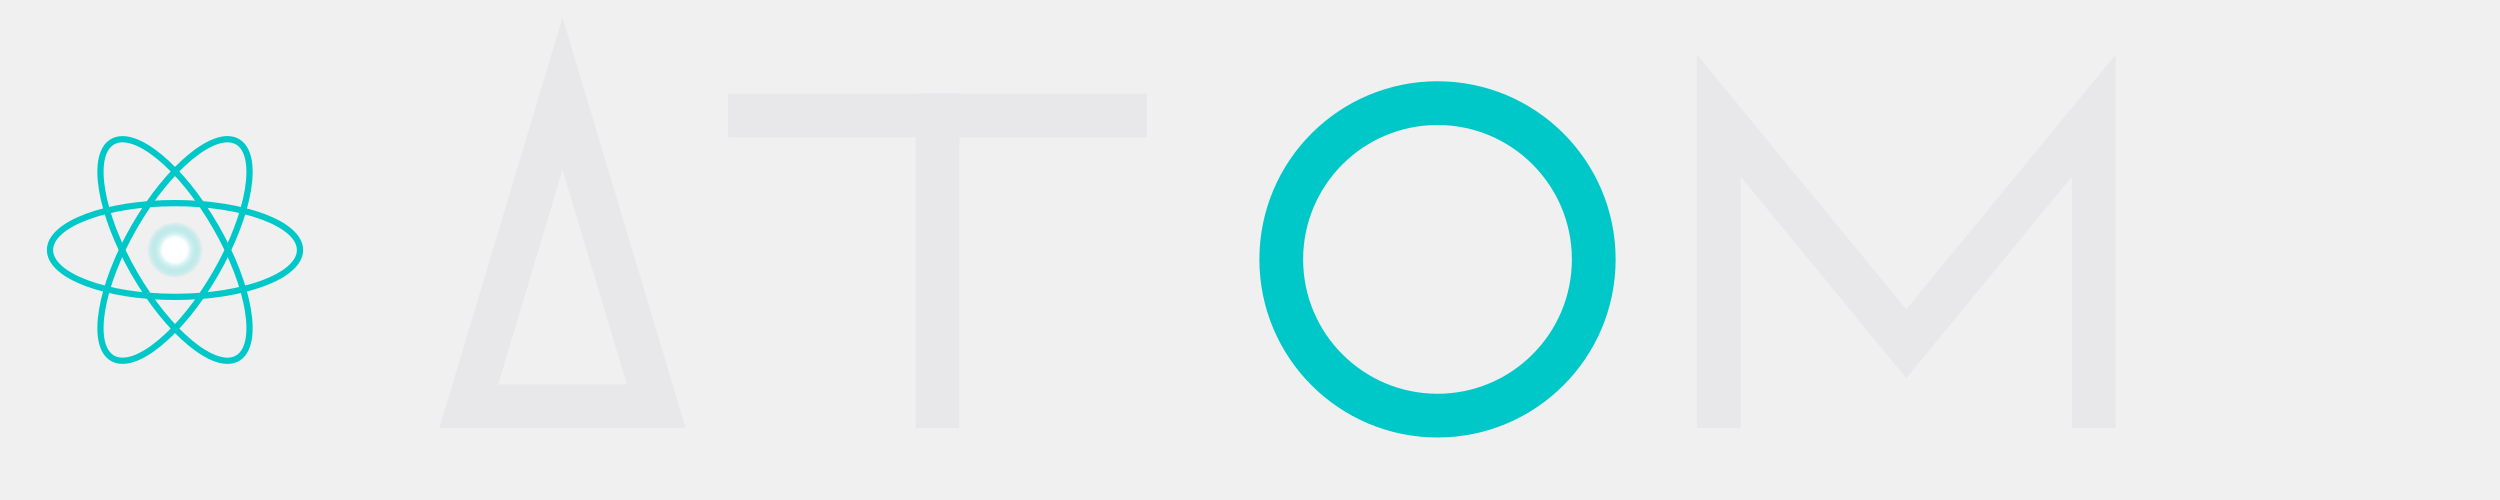
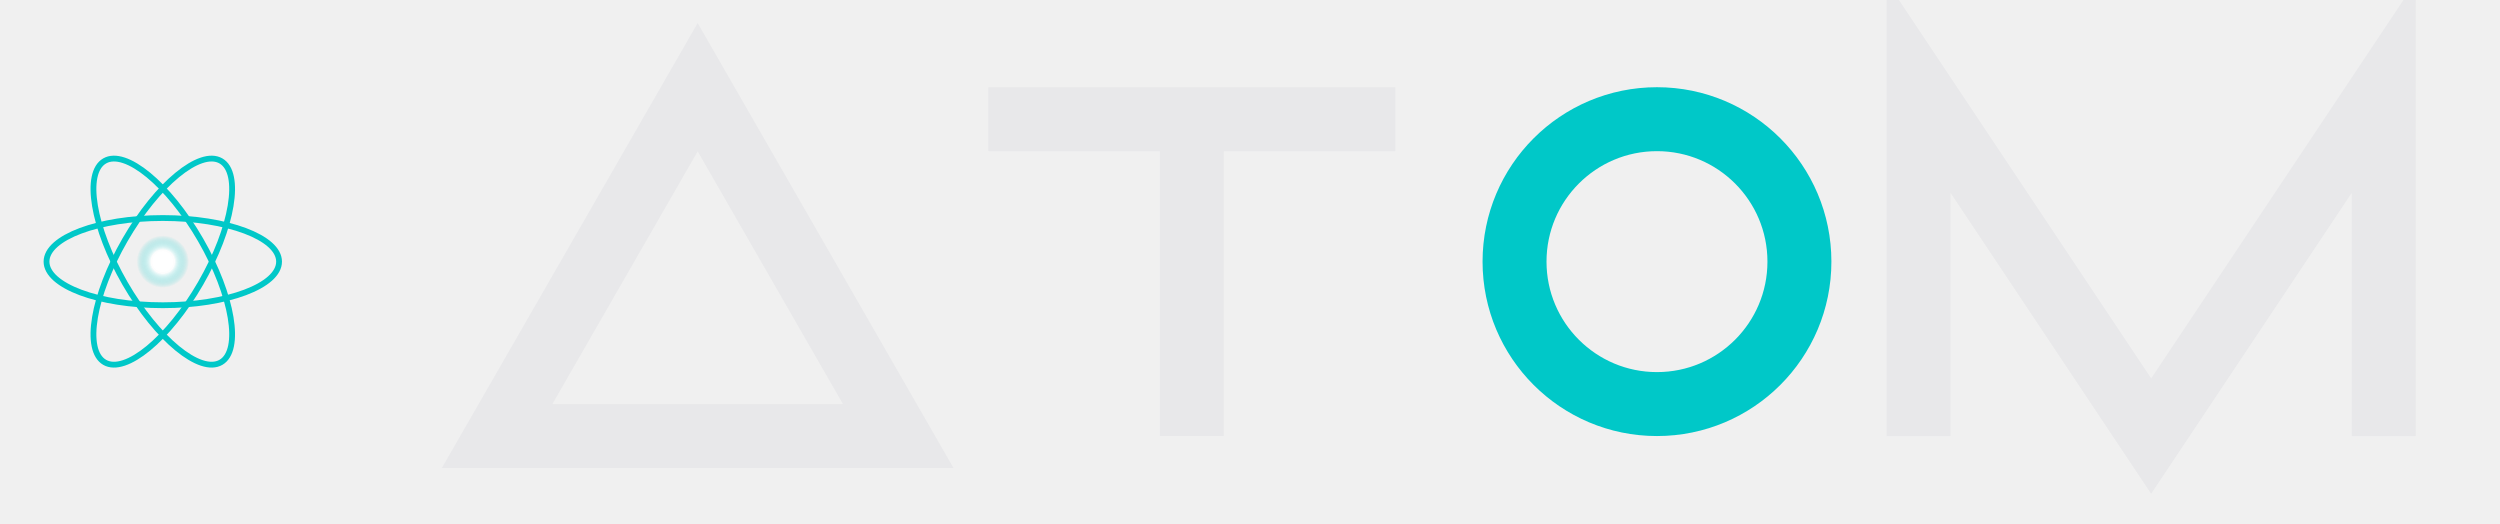
- <svg xmlns="http://www.w3.org/2000/svg" viewBox="0 0 800 160" role="img" aria-labelledby="atom-lk-title atom-lk-desc" width="800" height="160">
+ <svg xmlns="http://www.w3.org/2000/svg" viewBox="0 0 860 180" role="img" aria-labelledby="atom-lk-title atom-lk-desc" width="860" height="180">
  <defs>
    <radialGradient id="lk-nucleus" cx="50%" cy="50%" r="50%">
      <stop offset="0%" stop-color="#ffffff" stop-opacity="1" />
      <stop offset="45%" stop-color="#ffffff" stop-opacity="0.85" />
      <stop offset="100%" stop-color="#00c8c8" stop-opacity="0" />
    </radialGradient>
  </defs>
-   <g transform="translate(8 32)">
+   <g transform="translate(8 42)">
    <g fill="none" stroke="#00c8c8" stroke-width="2">
      <ellipse cx="48" cy="48" rx="40" ry="15" />
      <ellipse cx="48" cy="48" rx="40" ry="15" transform="rotate(60 48 48)" />
      <ellipse cx="48" cy="48" rx="40" ry="15" transform="rotate(120 48 48)" />
    </g>
    <circle cx="48" cy="48" r="9" fill="url(#lk-nucleus)" />
    <circle cx="48" cy="48" r="3.6" fill="#ffffff" />
  </g>
-   <g transform="translate(140 0)" fill="none" stroke-linecap="square" stroke-linejoin="miter">
-     <polygon points="70,130 10,130 40,30" stroke="#e8e8ea" stroke-width="14" />
-     <line x1="100" y1="37" x2="220" y2="37" stroke="#e8e8ea" stroke-width="14" />
-     <line x1="160" y1="37" x2="160" y2="130" stroke="#e8e8ea" stroke-width="14" />
-     <circle cx="320" cy="83" r="50" stroke="#00c8c8" stroke-width="14" />
-     <polyline points="410,130 410,37 470,110 530,37 530,130" stroke="#e8e8ea" stroke-width="14" />
+   <g transform="translate(160 0)" fill="none" stroke-width="22" stroke-linecap="butt" stroke-linejoin="miter" stroke-miterlimit="32">
+     <polygon points="80,30 11,150 149,150" stroke="#e8e8ea" />
+     <line x1="180" y1="41" x2="320" y2="41" stroke="#e8e8ea" />
+     <line x1="250" y1="41" x2="250" y2="150" stroke="#e8e8ea" />
+     <circle cx="410" cy="90" r="49" stroke="#00c8c8" />
+     <polyline points="500,150 500,30 580,150 660,30 660,150" stroke="#e8e8ea" />
  </g>
</svg>
